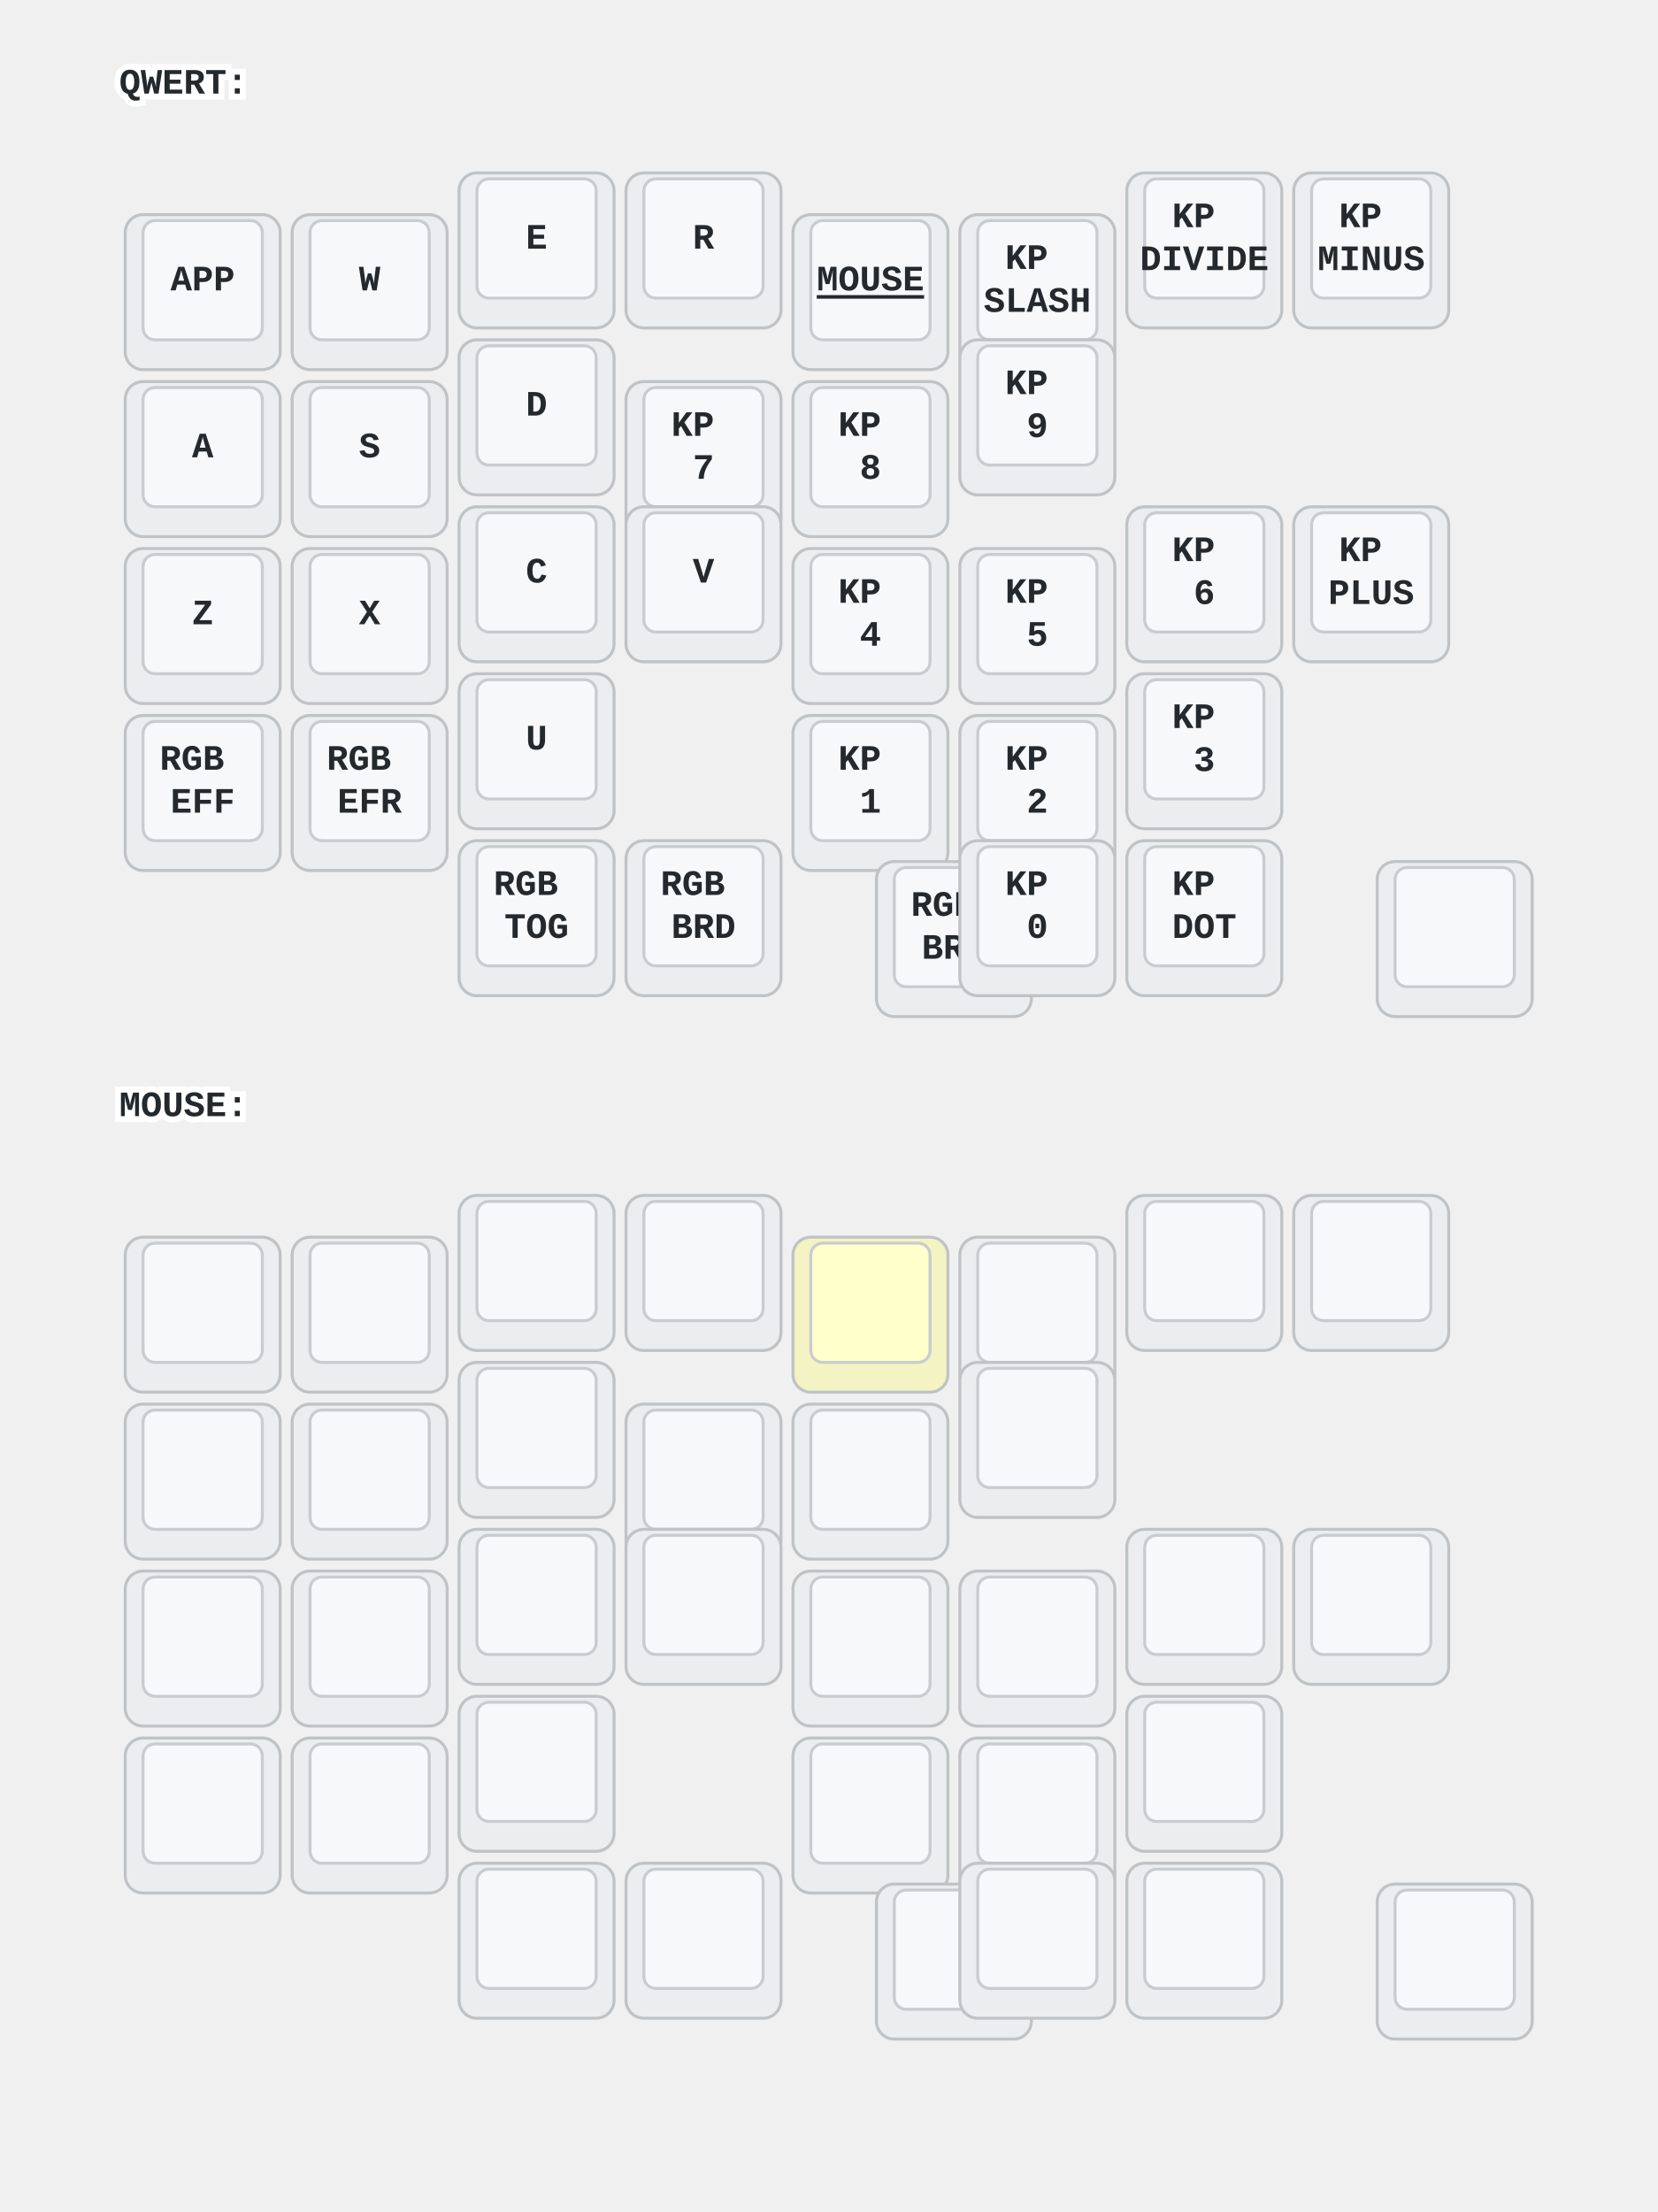
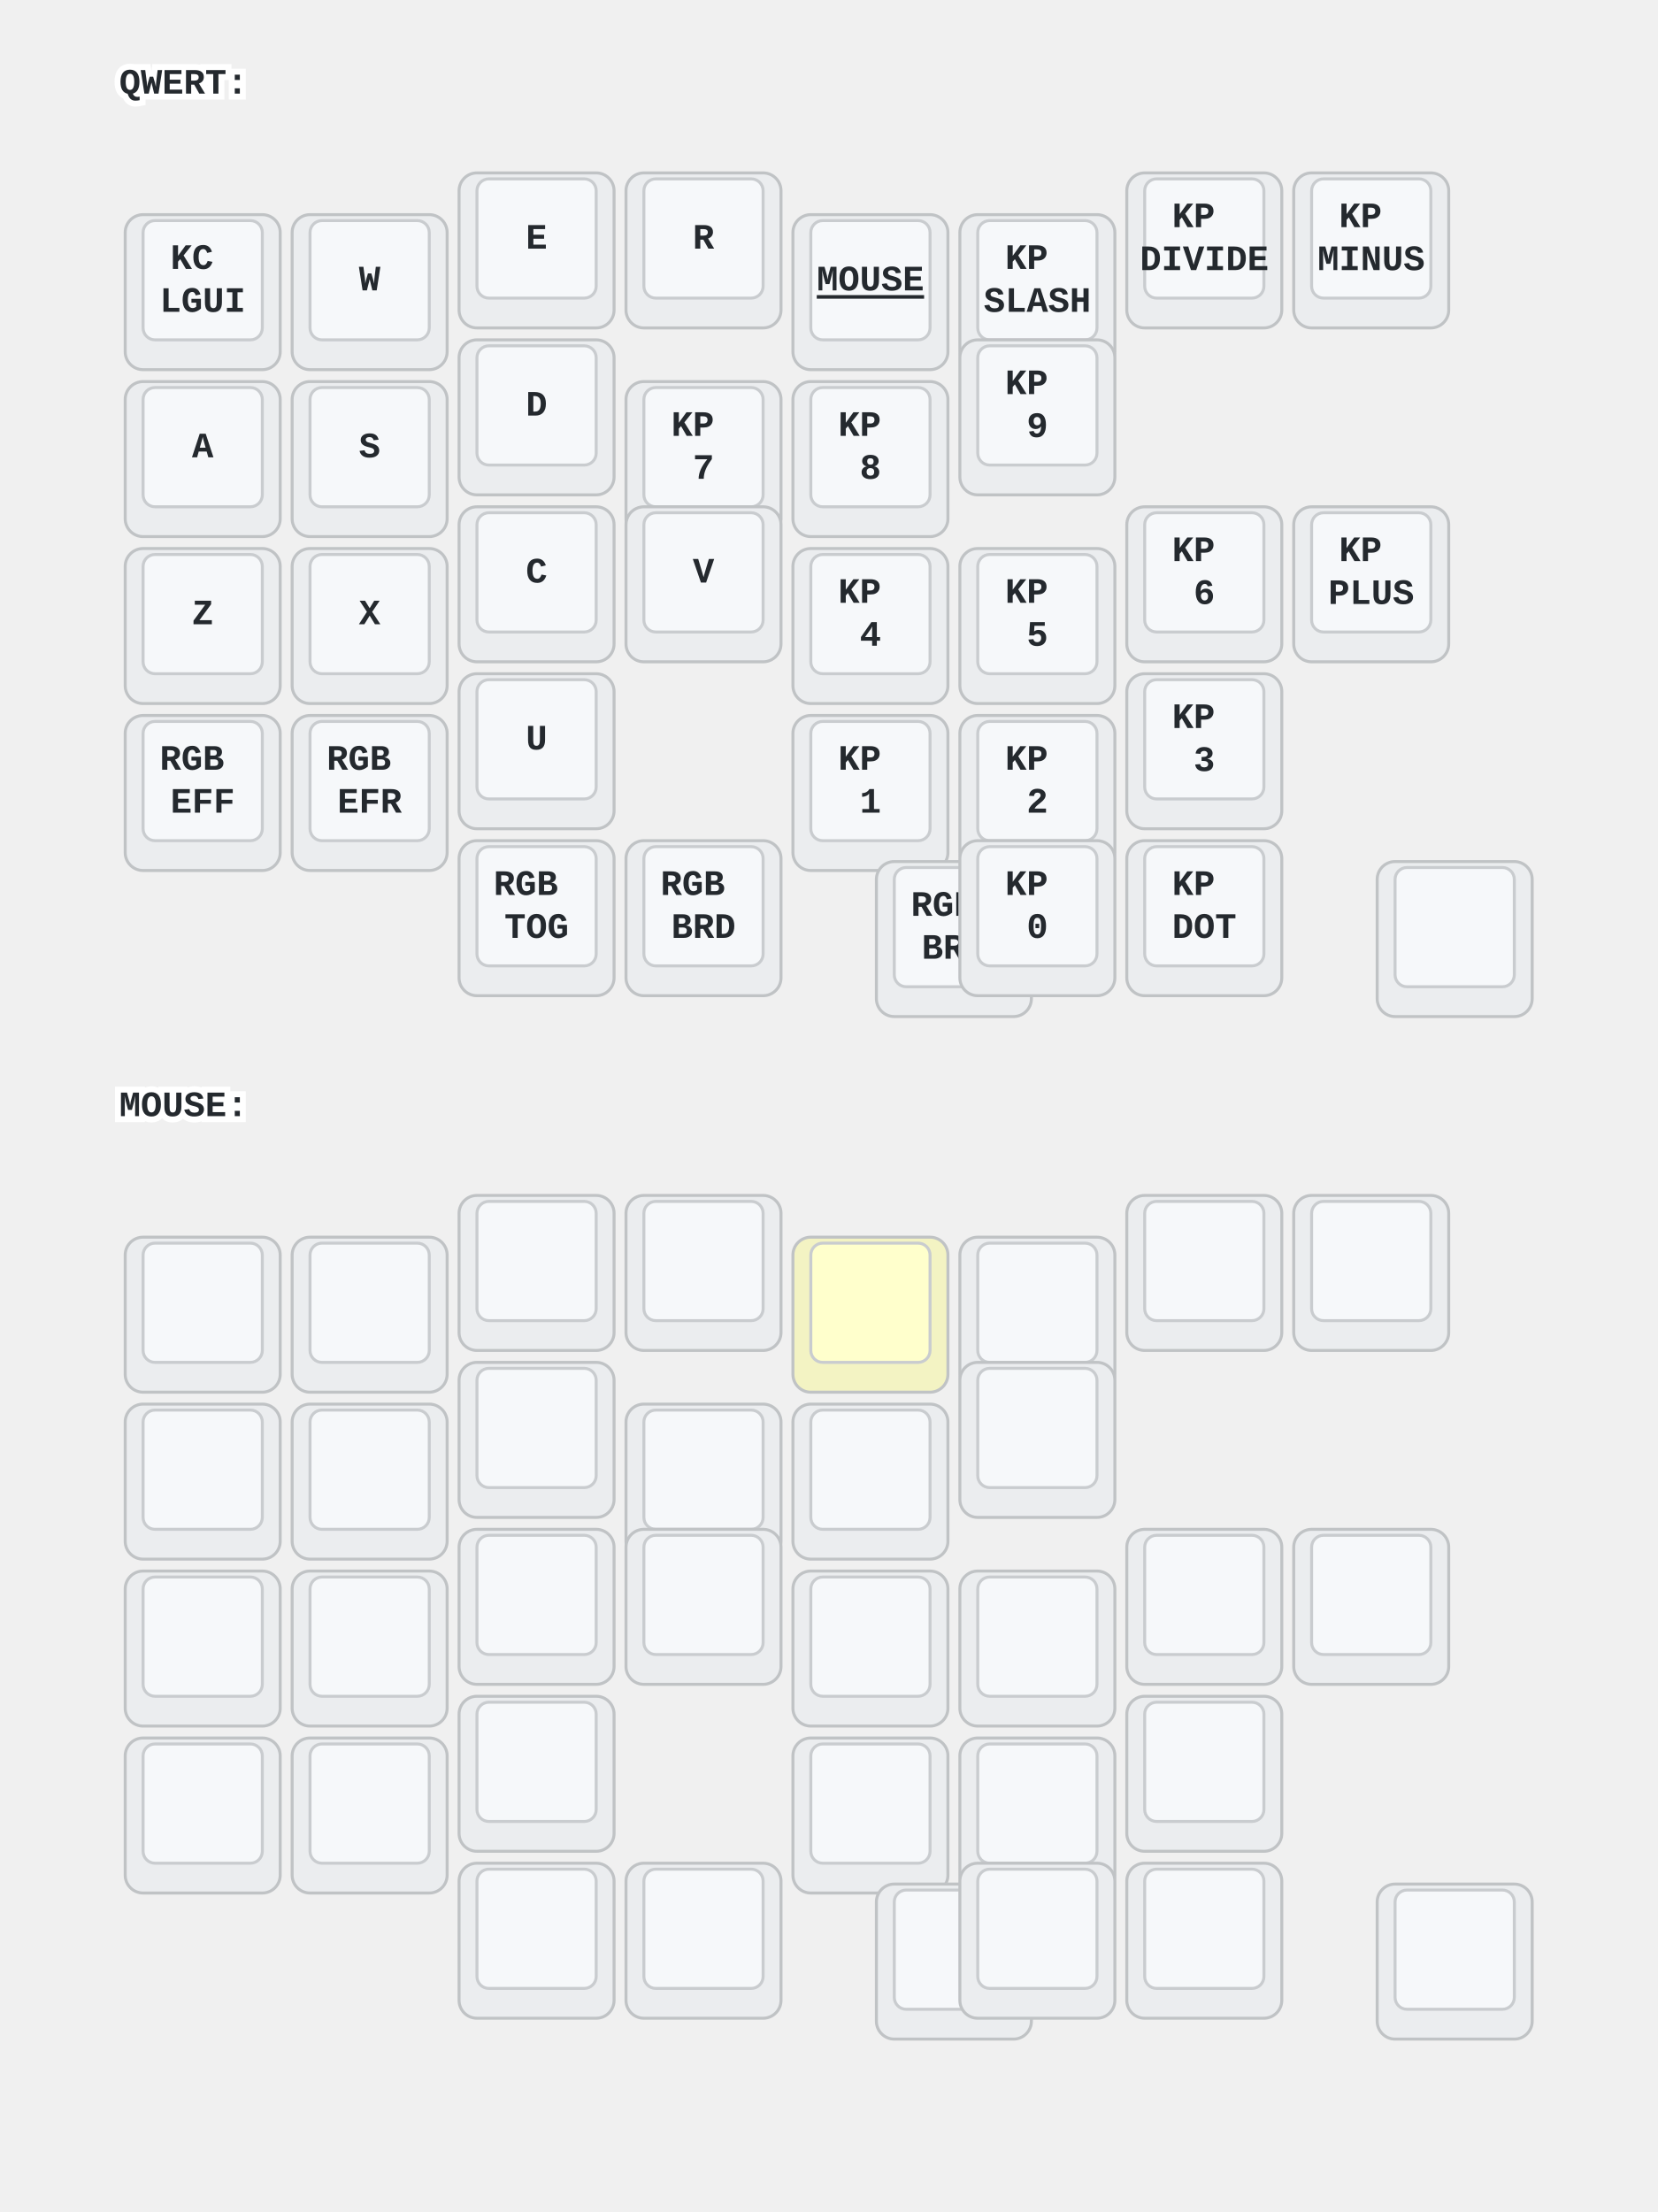
<svg xmlns="http://www.w3.org/2000/svg" xmlns:xlink="http://www.w3.org/1999/xlink" width="556" height="742" viewBox="0 0 556 742" class="keymap">
  <defs>/* start glyphs */
<svg id="mdi:arrow-down-bold">
      <svg id="mdi-arrow-down-bold" viewBox="0 0 24 24">
        <path d="M9,4H15V12H19.84L12,19.84L4.16,12H9V4Z" />
      </svg>
    </svg>
    <svg id="mdi:arrow-left-bold">
      <svg id="mdi-arrow-left-bold" viewBox="0 0 24 24">
        <path d="M20,9V15H12V19.84L4.16,12L12,4.16V9H20Z" />
      </svg>
    </svg>
    <svg id="mdi:arrow-right-bold">
      <svg id="mdi-arrow-right-bold" viewBox="0 0 24 24">
        <path d="M4,15V9H12V4.16L19.84,12L12,19.84V15H4Z" />
      </svg>
    </svg>
    <svg id="mdi:arrow-up-bold">
      <svg id="mdi-arrow-up-bold" viewBox="0 0 24 24">
        <path d="M15,20H9V12H4.16L12,4.16L19.84,12H15V20Z" />
      </svg>
    </svg>
    <svg id="mdi:keyboard-return">
      <svg id="mdi-keyboard-return" viewBox="0 0 24 24">
        <path d="M19,7V11H5.83L9.41,7.41L8,6L2,12L8,18L9.41,16.58L5.83,13H21V7H19Z" />
      </svg>
    </svg>
    <svg id="mdi:transfer">
      <svg id="mdi-transfer" viewBox="0 0 24 24">
        <path d="M8 4A2 2 0 0 0 6 6V10H8V6H16V9H13.5L17 12.5L20.5 9H18V6A2 2 0 0 0 16 4H8M3 12V14H11V12H3M3 15V17H11V15H3M13 15V17H21V15H13M3 18V20H11V18H3M13 18V20H21V18H13Z" />
      </svg>
    </svg>
  </defs>/* end glyphs */
<style>/* inherit to force styles through use tags */
svg path {
    fill: inherit;
}

/* font and background color specifications */
svg.keymap {
    font-family: SFMono-Regular,Consolas,Liberation Mono,Menlo,monospace;
    font-size: 14px;
    font-kerning: normal;
    text-rendering: optimizeLegibility;
    fill: #24292e;
}

/* default key styling */
rect.key {
    fill: #f6f8fa;
}

rect.key, rect.combo {
    stroke: #c9cccf;
    stroke-width: 1;
}

/* default key side styling, only used is draw_key_sides is set */
rect.side {
    filter: brightness(90%);
}

/* color accent for combo boxes */
rect.combo, rect.combo-separate {
    fill: #cdf;
}

/* color accent for held keys */
rect.held, rect.combo.held {
    fill: #fdd;
}

/* color accent for ghost (optional) keys */
rect.ghost, rect.combo.ghost {
    stroke-dasharray: 4, 4;
    stroke-width: 2;
}

text {
    text-anchor: middle;
    dominant-baseline: middle;
}

/* styling for layer labels */
text.label {
    font-weight: bold;
    text-anchor: start;
    stroke: white;
    stroke-width: 4;
    paint-order: stroke;
}

/* styling for optional footer */
text.footer {
    text-anchor: end;
    dominant-baseline: auto;
    stroke: white;
    stroke-width: 4;
    paint-order: stroke;
}

/* styling for combo tap, and key non-tap label text */
text.combo, text.hold, text.shifted, text.left, text.right {
    font-size: 11px;
}

text.hold {
    text-anchor: middle;
    dominant-baseline: auto;
}

text.shifted {
    text-anchor: middle;
    dominant-baseline: hanging;
}

text.left {
    text-anchor: start;
}

text.right {
    text-anchor: end;
}

text.layer-activator {
    text-decoration: underline;
}

/* styling for hold/shifted label text in combo box */
text.combo.hold, text.combo.shifted, text.combo.left, text.combo.right {
    font-size: 8px;
}

/* lighter symbol for transparent keys */
text.trans {
    fill: #7b7e81;
}

/* styling for combo dendrons */
path.combo {
    stroke-width: 1;
    stroke: gray;
    fill: none;
}

/* Start Tabler Icons Cleanup */
/* cannot use height/width with glyphs */
.icon-tabler &gt; path {
    fill: inherit;
    stroke: inherit;
    stroke-width: 2;
}
/* hide tabler's default box */
.icon-tabler &gt; path[stroke="none"][fill="none"] {
    visibility: hidden;
}
/* End Tabler Icons Cleanup */

/* For default sytles, see https://github.com/caksoylar/keymap-drawer/blob/main/keymap_drawer/config.py#L85 */

svg.keymap {
  font-family: Ubuntu Mono, Inconsolata, Consolas, Liberation Mono, Menlo, monospace;
  font-size: 12px;
  font-weight: bold;
  text-rendering: optimizeLegibility;
}

/* Color accent for held keys */
rect.held, rect.combo.held {
    fill: #ffc;
}

/* Technique borrowed and extended from https://github.com/englmaxi/zmk-config/blob/master/keymap-drawer/config.yaml */
.sym_sub_text.tap {
  translate: -5px 2px;
  font-size: 20px;
}
.sym_sub_text.shifted {
  translate: 10px 13px;
  font-size: 10px;
  opacity: 1.0;
}
.combo.sym_sub_text.tap {
  translate: -1px 1px;
}
.combo.sym_sub_text.shifted {
  translate: 7px 5px;
  font-size: 10px;
  opacity: 1.0;
}

/* Toggle */
.toggle.shifted {
  translate: -10px 12px;
}

.toggle.hold {
  translate: 13px -23px;
}

/* Variant for tap-dances */
.tap_dance.tap {
  translate: -7px 0px;
  font-size: 12px;
}
.tap_dance.shifted {
  translate: 7px 17px;
  font-size: 12px;
  opacity: 1.0;
}

/* Variant for symbol next to symbol */
.sym_by_sym.tap {
  translate: -6px 0px;
}
.sym_by_sym.shifted {
  translate: 10px 12px;
  opacity: 1.0;
}

.combo.sym_by_sym.tap {
  translate: -35px 0px;
}
.combo.sym_by_sym.shifted {
  translate: 35px 20px;
  opacity: 1.0;
}

.combo.sym_by_sym.hold {
  visibility: hidden;
}

/* hide hold box for combo sym_by_sym */
.combo.sym_by_sym.hold &gt; path[stroke="none"][fill="none"] {
  visibility: hidden;
}
</style>
  <g transform="translate(40, 0)" class="layer-QWERT">
    <text x="0" y="28" class="label" id="QWERT">QWERT:</text>
    <g transform="translate(0, 56)">
      <g transform="translate(28, 42)" class="key keypos-0">
        <rect rx="6" ry="6" x="-26" y="-26" width="52" height="52" class="key side" />
        <rect rx="4" ry="4" x="-20" y="-24" width="40" height="40" class="key" />
-         <text x="0" y="-4" class="key tap">APP</text>
+         <text x="0" y="-4" class="key tap">
+           <tspan x="0" dy="-0.6em">KC</tspan>
+           <tspan x="0" dy="1.2em">LGUI</tspan>
+         </text>
      </g>
      <g transform="translate(84, 42)" class="key keypos-1">
        <rect rx="6" ry="6" x="-26" y="-26" width="52" height="52" class="key side" />
        <rect rx="4" ry="4" x="-20" y="-24" width="40" height="40" class="key" />
        <text x="0" y="-4" class="key tap">W</text>
      </g>
      <g transform="translate(140, 28)" class="key keypos-2">
        <rect rx="6" ry="6" x="-26" y="-26" width="52" height="52" class="key side" />
        <rect rx="4" ry="4" x="-20" y="-24" width="40" height="40" class="key" />
        <text x="0" y="-4" class="key tap">E</text>
      </g>
      <g transform="translate(196, 28)" class="key keypos-3">
        <rect rx="6" ry="6" x="-26" y="-26" width="52" height="52" class="key side" />
        <rect rx="4" ry="4" x="-20" y="-24" width="40" height="40" class="key" />
        <text x="0" y="-4" class="key tap">R</text>
      </g>
      <g transform="translate(252, 42)" class="key keypos-4">
        <rect rx="6" ry="6" x="-26" y="-26" width="52" height="52" class="key side" />
        <rect rx="4" ry="4" x="-20" y="-24" width="40" height="40" class="key" />
        <a href="#MOUSE">
          <text x="0" y="-4" class="key tap layer-activator">MOUSE</text>
        </a>
      </g>
      <g transform="translate(308, 42)" class="key keypos-5">
        <rect rx="6" ry="6" x="-26" y="-26" width="52" height="52" class="key side" />
        <rect rx="4" ry="4" x="-20" y="-24" width="40" height="40" class="key" />
        <text x="0" y="-4" class="key tap">
          <tspan x="0" dy="-0.6em">KP</tspan>
          <tspan x="0" dy="1.2em">SLASH</tspan>
        </text>
      </g>
      <g transform="translate(364, 28)" class="key keypos-6">
        <rect rx="6" ry="6" x="-26" y="-26" width="52" height="52" class="key side" />
        <rect rx="4" ry="4" x="-20" y="-24" width="40" height="40" class="key" />
        <text x="0" y="-4" class="key tap">
          <tspan x="0" dy="-0.6em">KP</tspan>
          <tspan x="0" dy="1.2em">DIVIDE</tspan>
        </text>
      </g>
      <g transform="translate(420, 28)" class="key keypos-7">
        <rect rx="6" ry="6" x="-26" y="-26" width="52" height="52" class="key side" />
        <rect rx="4" ry="4" x="-20" y="-24" width="40" height="40" class="key" />
        <text x="0" y="-4" class="key tap">
          <tspan x="0" dy="-0.6em">KP</tspan>
          <tspan x="0" dy="1.2em">MINUS</tspan>
        </text>
      </g>
      <g transform="translate(28, 98)" class="key keypos-8">
        <rect rx="6" ry="6" x="-26" y="-26" width="52" height="52" class="key side" />
        <rect rx="4" ry="4" x="-20" y="-24" width="40" height="40" class="key" />
        <text x="0" y="-4" class="key tap">A</text>
      </g>
      <g transform="translate(84, 98)" class="key keypos-9">
        <rect rx="6" ry="6" x="-26" y="-26" width="52" height="52" class="key side" />
        <rect rx="4" ry="4" x="-20" y="-24" width="40" height="40" class="key" />
        <text x="0" y="-4" class="key tap">S</text>
      </g>
      <g transform="translate(140, 84)" class="key keypos-10">
        <rect rx="6" ry="6" x="-26" y="-26" width="52" height="52" class="key side" />
        <rect rx="4" ry="4" x="-20" y="-24" width="40" height="40" class="key" />
        <text x="0" y="-4" class="key tap">D</text>
      </g>
      <g transform="translate(196, 98)" class="key keypos-11">
        <rect rx="6" ry="6" x="-26" y="-26" width="52" height="52" class="key side" />
        <rect rx="4" ry="4" x="-20" y="-24" width="40" height="40" class="key" />
        <text x="0" y="-4" class="key tap">
          <tspan x="0" dy="-0.6em">KP</tspan>
          <tspan x="0" dy="1.2em">7</tspan>
        </text>
      </g>
      <g transform="translate(252, 98)" class="key keypos-12">
        <rect rx="6" ry="6" x="-26" y="-26" width="52" height="52" class="key side" />
        <rect rx="4" ry="4" x="-20" y="-24" width="40" height="40" class="key" />
        <text x="0" y="-4" class="key tap">
          <tspan x="0" dy="-0.6em">KP</tspan>
          <tspan x="0" dy="1.2em">8</tspan>
        </text>
      </g>
      <g transform="translate(308, 84)" class="key keypos-13">
        <rect rx="6" ry="6" x="-26" y="-26" width="52" height="52" class="key side" />
        <rect rx="4" ry="4" x="-20" y="-24" width="40" height="40" class="key" />
        <text x="0" y="-4" class="key tap">
          <tspan x="0" dy="-0.6em">KP</tspan>
          <tspan x="0" dy="1.2em">9</tspan>
        </text>
      </g>
      <g transform="translate(28, 154)" class="key keypos-14">
        <rect rx="6" ry="6" x="-26" y="-26" width="52" height="52" class="key side" />
        <rect rx="4" ry="4" x="-20" y="-24" width="40" height="40" class="key" />
        <text x="0" y="-4" class="key tap">Z</text>
      </g>
      <g transform="translate(84, 154)" class="key keypos-15">
        <rect rx="6" ry="6" x="-26" y="-26" width="52" height="52" class="key side" />
        <rect rx="4" ry="4" x="-20" y="-24" width="40" height="40" class="key" />
        <text x="0" y="-4" class="key tap">X</text>
      </g>
      <g transform="translate(140, 140)" class="key keypos-16">
        <rect rx="6" ry="6" x="-26" y="-26" width="52" height="52" class="key side" />
        <rect rx="4" ry="4" x="-20" y="-24" width="40" height="40" class="key" />
        <text x="0" y="-4" class="key tap">C</text>
      </g>
      <g transform="translate(196, 140)" class="key keypos-17">
        <rect rx="6" ry="6" x="-26" y="-26" width="52" height="52" class="key side" />
        <rect rx="4" ry="4" x="-20" y="-24" width="40" height="40" class="key" />
        <text x="0" y="-4" class="key tap">V</text>
      </g>
      <g transform="translate(252, 154)" class="key keypos-18">
        <rect rx="6" ry="6" x="-26" y="-26" width="52" height="52" class="key side" />
        <rect rx="4" ry="4" x="-20" y="-24" width="40" height="40" class="key" />
        <text x="0" y="-4" class="key tap">
          <tspan x="0" dy="-0.6em">KP</tspan>
          <tspan x="0" dy="1.2em">4</tspan>
        </text>
      </g>
      <g transform="translate(308, 154)" class="key keypos-19">
        <rect rx="6" ry="6" x="-26" y="-26" width="52" height="52" class="key side" />
        <rect rx="4" ry="4" x="-20" y="-24" width="40" height="40" class="key" />
        <text x="0" y="-4" class="key tap">
          <tspan x="0" dy="-0.6em">KP</tspan>
          <tspan x="0" dy="1.2em">5</tspan>
        </text>
      </g>
      <g transform="translate(364, 140)" class="key keypos-20">
        <rect rx="6" ry="6" x="-26" y="-26" width="52" height="52" class="key side" />
        <rect rx="4" ry="4" x="-20" y="-24" width="40" height="40" class="key" />
        <text x="0" y="-4" class="key tap">
          <tspan x="0" dy="-0.6em">KP</tspan>
          <tspan x="0" dy="1.2em">6</tspan>
        </text>
      </g>
      <g transform="translate(420, 140)" class="key keypos-21">
        <rect rx="6" ry="6" x="-26" y="-26" width="52" height="52" class="key side" />
        <rect rx="4" ry="4" x="-20" y="-24" width="40" height="40" class="key" />
        <text x="0" y="-4" class="key tap">
          <tspan x="0" dy="-0.6em">KP</tspan>
          <tspan x="0" dy="1.2em">PLUS</tspan>
        </text>
      </g>
      <g transform="translate(28, 210)" class="key keypos-22">
        <rect rx="6" ry="6" x="-26" y="-26" width="52" height="52" class="key side" />
        <rect rx="4" ry="4" x="-20" y="-24" width="40" height="40" class="key" />
        <text x="0" y="-4" class="key tap">
          <tspan x="0" dy="-0.6em">RGB</tspan>
          <tspan x="0" dy="1.2em">EFF</tspan>
        </text>
      </g>
      <g transform="translate(84, 210)" class="key keypos-23">
        <rect rx="6" ry="6" x="-26" y="-26" width="52" height="52" class="key side" />
        <rect rx="4" ry="4" x="-20" y="-24" width="40" height="40" class="key" />
        <text x="0" y="-4" class="key tap">
          <tspan x="0" dy="-0.6em">RGB</tspan>
          <tspan x="0" dy="1.2em">EFR</tspan>
        </text>
      </g>
      <g transform="translate(140, 196)" class="key keypos-24">
        <rect rx="6" ry="6" x="-26" y="-26" width="52" height="52" class="key side" />
        <rect rx="4" ry="4" x="-20" y="-24" width="40" height="40" class="key" />
        <text x="0" y="-4" class="key tap">U</text>
      </g>
      <g transform="translate(252, 210)" class="key keypos-25">
        <rect rx="6" ry="6" x="-26" y="-26" width="52" height="52" class="key side" />
        <rect rx="4" ry="4" x="-20" y="-24" width="40" height="40" class="key" />
        <text x="0" y="-4" class="key tap">
          <tspan x="0" dy="-0.6em">KP</tspan>
          <tspan x="0" dy="1.2em">1</tspan>
        </text>
      </g>
      <g transform="translate(308, 210)" class="key keypos-26">
        <rect rx="6" ry="6" x="-26" y="-26" width="52" height="52" class="key side" />
        <rect rx="4" ry="4" x="-20" y="-24" width="40" height="40" class="key" />
        <text x="0" y="-4" class="key tap">
          <tspan x="0" dy="-0.6em">KP</tspan>
          <tspan x="0" dy="1.2em">2</tspan>
        </text>
      </g>
      <g transform="translate(364, 196)" class="key keypos-27">
        <rect rx="6" ry="6" x="-26" y="-26" width="52" height="52" class="key side" />
        <rect rx="4" ry="4" x="-20" y="-24" width="40" height="40" class="key" />
        <text x="0" y="-4" class="key tap">
          <tspan x="0" dy="-0.6em">KP</tspan>
          <tspan x="0" dy="1.2em">3</tspan>
        </text>
      </g>
      <g transform="translate(140, 252)" class="key keypos-28">
        <rect rx="6" ry="6" x="-26" y="-26" width="52" height="52" class="key side" />
        <rect rx="4" ry="4" x="-20" y="-24" width="40" height="40" class="key" />
        <text x="0" y="-4" class="key tap">
          <tspan x="0" dy="-0.6em">RGB</tspan>
          <tspan x="0" dy="1.2em">TOG</tspan>
        </text>
      </g>
      <g transform="translate(196, 252)" class="key keypos-29">
        <rect rx="6" ry="6" x="-26" y="-26" width="52" height="52" class="key side" />
        <rect rx="4" ry="4" x="-20" y="-24" width="40" height="40" class="key" />
        <text x="0" y="-4" class="key tap">
          <tspan x="0" dy="-0.6em">RGB</tspan>
          <tspan x="0" dy="1.2em">BRD</tspan>
        </text>
      </g>
      <g transform="translate(280, 259)" class="key keypos-30">
        <rect rx="6" ry="6" x="-26" y="-26" width="52" height="52" class="key side" />
        <rect rx="4" ry="4" x="-20" y="-24" width="40" height="40" class="key" />
        <text x="0" y="-4" class="key tap">
          <tspan x="0" dy="-0.6em">RGB</tspan>
          <tspan x="0" dy="1.2em">BRI</tspan>
        </text>
      </g>
      <g transform="translate(308, 252)" class="key keypos-31">
        <rect rx="6" ry="6" x="-26" y="-26" width="52" height="52" class="key side" />
        <rect rx="4" ry="4" x="-20" y="-24" width="40" height="40" class="key" />
        <text x="0" y="-4" class="key tap">
          <tspan x="0" dy="-0.6em">KP</tspan>
          <tspan x="0" dy="1.2em">0</tspan>
        </text>
      </g>
      <g transform="translate(364, 252)" class="key keypos-32">
        <rect rx="6" ry="6" x="-26" y="-26" width="52" height="52" class="key side" />
        <rect rx="4" ry="4" x="-20" y="-24" width="40" height="40" class="key" />
        <text x="0" y="-4" class="key tap">
          <tspan x="0" dy="-0.6em">KP</tspan>
          <tspan x="0" dy="1.2em">DOT</tspan>
        </text>
      </g>
      <g transform="translate(448, 259)" class="key enter keypos-33">
        <rect rx="6" ry="6" x="-26" y="-26" width="52" height="52" class="key enter side" />
        <rect rx="4" ry="4" x="-20" y="-24" width="40" height="40" class="key enter" />
        <use href="#mdi:keyboard-return" xlink:href="#mdi:keyboard-return" x="-9" y="-13" height="18" width="18.0" class="key enter tap glyph mdi:keyboard-return" />
      </g>
    </g>
  </g>
  <g transform="translate(40, 343)" class="layer-MOUSE">
    <text x="0" y="28" class="label" id="MOUSE">MOUSE:</text>
    <g transform="translate(0, 56)">
      <g transform="translate(28, 42)" class="key trans keypos-0">
        <rect rx="6" ry="6" x="-26" y="-26" width="52" height="52" class="key trans side" />
        <rect rx="4" ry="4" x="-20" y="-24" width="40" height="40" class="key trans" />
        <use href="#mdi:transfer" xlink:href="#mdi:transfer" x="-9" y="-13" height="18" width="18.0" class="key trans tap glyph mdi:transfer" />
      </g>
      <g transform="translate(84, 42)" class="key trans keypos-1">
        <rect rx="6" ry="6" x="-26" y="-26" width="52" height="52" class="key trans side" />
        <rect rx="4" ry="4" x="-20" y="-24" width="40" height="40" class="key trans" />
        <use href="#mdi:transfer" xlink:href="#mdi:transfer" x="-9" y="-13" height="18" width="18.0" class="key trans tap glyph mdi:transfer" />
      </g>
      <g transform="translate(140, 28)" class="key trans keypos-2">
        <rect rx="6" ry="6" x="-26" y="-26" width="52" height="52" class="key trans side" />
        <rect rx="4" ry="4" x="-20" y="-24" width="40" height="40" class="key trans" />
        <use href="#mdi:transfer" xlink:href="#mdi:transfer" x="-9" y="-13" height="18" width="18.0" class="key trans tap glyph mdi:transfer" />
      </g>
      <g transform="translate(196, 28)" class="key trans keypos-3">
        <rect rx="6" ry="6" x="-26" y="-26" width="52" height="52" class="key trans side" />
        <rect rx="4" ry="4" x="-20" y="-24" width="40" height="40" class="key trans" />
        <use href="#mdi:transfer" xlink:href="#mdi:transfer" x="-9" y="-13" height="18" width="18.0" class="key trans tap glyph mdi:transfer" />
      </g>
      <g transform="translate(252, 42)" class="key held keypos-4">
        <rect rx="6" ry="6" x="-26" y="-26" width="52" height="52" class="key held side" />
        <rect rx="4" ry="4" x="-20" y="-24" width="40" height="40" class="key held" />
      </g>
      <g transform="translate(308, 42)" class="key trans keypos-5">
        <rect rx="6" ry="6" x="-26" y="-26" width="52" height="52" class="key trans side" />
        <rect rx="4" ry="4" x="-20" y="-24" width="40" height="40" class="key trans" />
        <use href="#mdi:transfer" xlink:href="#mdi:transfer" x="-9" y="-13" height="18" width="18.0" class="key trans tap glyph mdi:transfer" />
      </g>
      <g transform="translate(364, 28)" class="key trans keypos-6">
        <rect rx="6" ry="6" x="-26" y="-26" width="52" height="52" class="key trans side" />
        <rect rx="4" ry="4" x="-20" y="-24" width="40" height="40" class="key trans" />
        <use href="#mdi:transfer" xlink:href="#mdi:transfer" x="-9" y="-13" height="18" width="18.0" class="key trans tap glyph mdi:transfer" />
      </g>
      <g transform="translate(420, 28)" class="key trans keypos-7">
        <rect rx="6" ry="6" x="-26" y="-26" width="52" height="52" class="key trans side" />
        <rect rx="4" ry="4" x="-20" y="-24" width="40" height="40" class="key trans" />
        <use href="#mdi:transfer" xlink:href="#mdi:transfer" x="-9" y="-13" height="18" width="18.0" class="key trans tap glyph mdi:transfer" />
      </g>
      <g transform="translate(28, 98)" class="key trans keypos-8">
        <rect rx="6" ry="6" x="-26" y="-26" width="52" height="52" class="key trans side" />
        <rect rx="4" ry="4" x="-20" y="-24" width="40" height="40" class="key trans" />
        <use href="#mdi:transfer" xlink:href="#mdi:transfer" x="-9" y="-13" height="18" width="18.0" class="key trans tap glyph mdi:transfer" />
      </g>
      <g transform="translate(84, 98)" class="key trans keypos-9">
        <rect rx="6" ry="6" x="-26" y="-26" width="52" height="52" class="key trans side" />
        <rect rx="4" ry="4" x="-20" y="-24" width="40" height="40" class="key trans" />
        <use href="#mdi:transfer" xlink:href="#mdi:transfer" x="-9" y="-13" height="18" width="18.0" class="key trans tap glyph mdi:transfer" />
      </g>
      <g transform="translate(140, 84)" class="key trans keypos-10">
        <rect rx="6" ry="6" x="-26" y="-26" width="52" height="52" class="key trans side" />
        <rect rx="4" ry="4" x="-20" y="-24" width="40" height="40" class="key trans" />
        <use href="#mdi:transfer" xlink:href="#mdi:transfer" x="-9" y="-13" height="18" width="18.0" class="key trans tap glyph mdi:transfer" />
      </g>
      <g transform="translate(196, 98)" class="key trans keypos-11">
        <rect rx="6" ry="6" x="-26" y="-26" width="52" height="52" class="key trans side" />
        <rect rx="4" ry="4" x="-20" y="-24" width="40" height="40" class="key trans" />
        <use href="#mdi:transfer" xlink:href="#mdi:transfer" x="-9" y="-13" height="18" width="18.0" class="key trans tap glyph mdi:transfer" />
      </g>
      <g transform="translate(252, 98)" class="key keypos-12">
        <rect rx="6" ry="6" x="-26" y="-26" width="52" height="52" class="key side" />
        <rect rx="4" ry="4" x="-20" y="-24" width="40" height="40" class="key" />
        <use href="#mdi:arrow-up-bold" xlink:href="#mdi:arrow-up-bold" x="-9" y="-13" height="18" width="18.0" class="key tap glyph mdi:arrow-up-bold" />
      </g>
      <g transform="translate(308, 84)" class="key trans keypos-13">
        <rect rx="6" ry="6" x="-26" y="-26" width="52" height="52" class="key trans side" />
        <rect rx="4" ry="4" x="-20" y="-24" width="40" height="40" class="key trans" />
        <use href="#mdi:transfer" xlink:href="#mdi:transfer" x="-9" y="-13" height="18" width="18.0" class="key trans tap glyph mdi:transfer" />
      </g>
      <g transform="translate(28, 154)" class="key trans keypos-14">
        <rect rx="6" ry="6" x="-26" y="-26" width="52" height="52" class="key trans side" />
        <rect rx="4" ry="4" x="-20" y="-24" width="40" height="40" class="key trans" />
        <use href="#mdi:transfer" xlink:href="#mdi:transfer" x="-9" y="-13" height="18" width="18.0" class="key trans tap glyph mdi:transfer" />
      </g>
      <g transform="translate(84, 154)" class="key trans keypos-15">
        <rect rx="6" ry="6" x="-26" y="-26" width="52" height="52" class="key trans side" />
        <rect rx="4" ry="4" x="-20" y="-24" width="40" height="40" class="key trans" />
        <use href="#mdi:transfer" xlink:href="#mdi:transfer" x="-9" y="-13" height="18" width="18.0" class="key trans tap glyph mdi:transfer" />
      </g>
      <g transform="translate(140, 140)" class="key trans keypos-16">
        <rect rx="6" ry="6" x="-26" y="-26" width="52" height="52" class="key trans side" />
        <rect rx="4" ry="4" x="-20" y="-24" width="40" height="40" class="key trans" />
        <use href="#mdi:transfer" xlink:href="#mdi:transfer" x="-9" y="-13" height="18" width="18.0" class="key trans tap glyph mdi:transfer" />
      </g>
      <g transform="translate(196, 140)" class="key trans keypos-17">
        <rect rx="6" ry="6" x="-26" y="-26" width="52" height="52" class="key trans side" />
        <rect rx="4" ry="4" x="-20" y="-24" width="40" height="40" class="key trans" />
        <use href="#mdi:transfer" xlink:href="#mdi:transfer" x="-9" y="-13" height="18" width="18.0" class="key trans tap glyph mdi:transfer" />
      </g>
      <g transform="translate(252, 154)" class="key keypos-18">
        <rect rx="6" ry="6" x="-26" y="-26" width="52" height="52" class="key side" />
        <rect rx="4" ry="4" x="-20" y="-24" width="40" height="40" class="key" />
        <use href="#mdi:arrow-left-bold" xlink:href="#mdi:arrow-left-bold" x="-9" y="-13" height="18" width="18.0" class="key tap glyph mdi:arrow-left-bold" />
      </g>
      <g transform="translate(308, 154)" class="key trans keypos-19">
        <rect rx="6" ry="6" x="-26" y="-26" width="52" height="52" class="key trans side" />
        <rect rx="4" ry="4" x="-20" y="-24" width="40" height="40" class="key trans" />
        <use href="#mdi:transfer" xlink:href="#mdi:transfer" x="-9" y="-13" height="18" width="18.0" class="key trans tap glyph mdi:transfer" />
      </g>
      <g transform="translate(364, 140)" class="key keypos-20">
        <rect rx="6" ry="6" x="-26" y="-26" width="52" height="52" class="key side" />
        <rect rx="4" ry="4" x="-20" y="-24" width="40" height="40" class="key" />
        <use href="#mdi:arrow-right-bold" xlink:href="#mdi:arrow-right-bold" x="-9" y="-13" height="18" width="18.0" class="key tap glyph mdi:arrow-right-bold" />
      </g>
      <g transform="translate(420, 140)" class="key trans keypos-21">
        <rect rx="6" ry="6" x="-26" y="-26" width="52" height="52" class="key trans side" />
        <rect rx="4" ry="4" x="-20" y="-24" width="40" height="40" class="key trans" />
        <use href="#mdi:transfer" xlink:href="#mdi:transfer" x="-9" y="-13" height="18" width="18.0" class="key trans tap glyph mdi:transfer" />
      </g>
      <g transform="translate(28, 210)" class="key trans keypos-22">
        <rect rx="6" ry="6" x="-26" y="-26" width="52" height="52" class="key trans side" />
        <rect rx="4" ry="4" x="-20" y="-24" width="40" height="40" class="key trans" />
        <use href="#mdi:transfer" xlink:href="#mdi:transfer" x="-9" y="-13" height="18" width="18.0" class="key trans tap glyph mdi:transfer" />
      </g>
      <g transform="translate(84, 210)" class="key trans keypos-23">
        <rect rx="6" ry="6" x="-26" y="-26" width="52" height="52" class="key trans side" />
        <rect rx="4" ry="4" x="-20" y="-24" width="40" height="40" class="key trans" />
        <use href="#mdi:transfer" xlink:href="#mdi:transfer" x="-9" y="-13" height="18" width="18.0" class="key trans tap glyph mdi:transfer" />
      </g>
      <g transform="translate(140, 196)" class="key trans keypos-24">
        <rect rx="6" ry="6" x="-26" y="-26" width="52" height="52" class="key trans side" />
        <rect rx="4" ry="4" x="-20" y="-24" width="40" height="40" class="key trans" />
        <use href="#mdi:transfer" xlink:href="#mdi:transfer" x="-9" y="-13" height="18" width="18.0" class="key trans tap glyph mdi:transfer" />
      </g>
      <g transform="translate(252, 210)" class="key trans keypos-25">
        <rect rx="6" ry="6" x="-26" y="-26" width="52" height="52" class="key trans side" />
        <rect rx="4" ry="4" x="-20" y="-24" width="40" height="40" class="key trans" />
        <use href="#mdi:transfer" xlink:href="#mdi:transfer" x="-9" y="-13" height="18" width="18.0" class="key trans tap glyph mdi:transfer" />
      </g>
      <g transform="translate(308, 210)" class="key keypos-26">
        <rect rx="6" ry="6" x="-26" y="-26" width="52" height="52" class="key side" />
        <rect rx="4" ry="4" x="-20" y="-24" width="40" height="40" class="key" />
        <use href="#mdi:arrow-down-bold" xlink:href="#mdi:arrow-down-bold" x="-9" y="-13" height="18" width="18.0" class="key tap glyph mdi:arrow-down-bold" />
      </g>
      <g transform="translate(364, 196)" class="key trans keypos-27">
        <rect rx="6" ry="6" x="-26" y="-26" width="52" height="52" class="key trans side" />
        <rect rx="4" ry="4" x="-20" y="-24" width="40" height="40" class="key trans" />
        <use href="#mdi:transfer" xlink:href="#mdi:transfer" x="-9" y="-13" height="18" width="18.0" class="key trans tap glyph mdi:transfer" />
      </g>
      <g transform="translate(140, 252)" class="key trans keypos-28">
        <rect rx="6" ry="6" x="-26" y="-26" width="52" height="52" class="key trans side" />
        <rect rx="4" ry="4" x="-20" y="-24" width="40" height="40" class="key trans" />
        <use href="#mdi:transfer" xlink:href="#mdi:transfer" x="-9" y="-13" height="18" width="18.0" class="key trans tap glyph mdi:transfer" />
      </g>
      <g transform="translate(196, 252)" class="key trans keypos-29">
        <rect rx="6" ry="6" x="-26" y="-26" width="52" height="52" class="key trans side" />
        <rect rx="4" ry="4" x="-20" y="-24" width="40" height="40" class="key trans" />
        <use href="#mdi:transfer" xlink:href="#mdi:transfer" x="-9" y="-13" height="18" width="18.0" class="key trans tap glyph mdi:transfer" />
      </g>
      <g transform="translate(280, 259)" class="key trans keypos-30">
        <rect rx="6" ry="6" x="-26" y="-26" width="52" height="52" class="key trans side" />
        <rect rx="4" ry="4" x="-20" y="-24" width="40" height="40" class="key trans" />
        <use href="#mdi:transfer" xlink:href="#mdi:transfer" x="-9" y="-13" height="18" width="18.0" class="key trans tap glyph mdi:transfer" />
      </g>
      <g transform="translate(308, 252)" class="key trans keypos-31">
        <rect rx="6" ry="6" x="-26" y="-26" width="52" height="52" class="key trans side" />
        <rect rx="4" ry="4" x="-20" y="-24" width="40" height="40" class="key trans" />
        <use href="#mdi:transfer" xlink:href="#mdi:transfer" x="-9" y="-13" height="18" width="18.0" class="key trans tap glyph mdi:transfer" />
      </g>
      <g transform="translate(364, 252)" class="key trans keypos-32">
        <rect rx="6" ry="6" x="-26" y="-26" width="52" height="52" class="key trans side" />
        <rect rx="4" ry="4" x="-20" y="-24" width="40" height="40" class="key trans" />
        <use href="#mdi:transfer" xlink:href="#mdi:transfer" x="-9" y="-13" height="18" width="18.0" class="key trans tap glyph mdi:transfer" />
      </g>
      <g transform="translate(448, 259)" class="key trans keypos-33">
        <rect rx="6" ry="6" x="-26" y="-26" width="52" height="52" class="key trans side" />
        <rect rx="4" ry="4" x="-20" y="-24" width="40" height="40" class="key trans" />
        <use href="#mdi:transfer" xlink:href="#mdi:transfer" x="-9" y="-13" height="18" width="18.0" class="key trans tap glyph mdi:transfer" />
      </g>
    </g>
  </g>
</svg>
